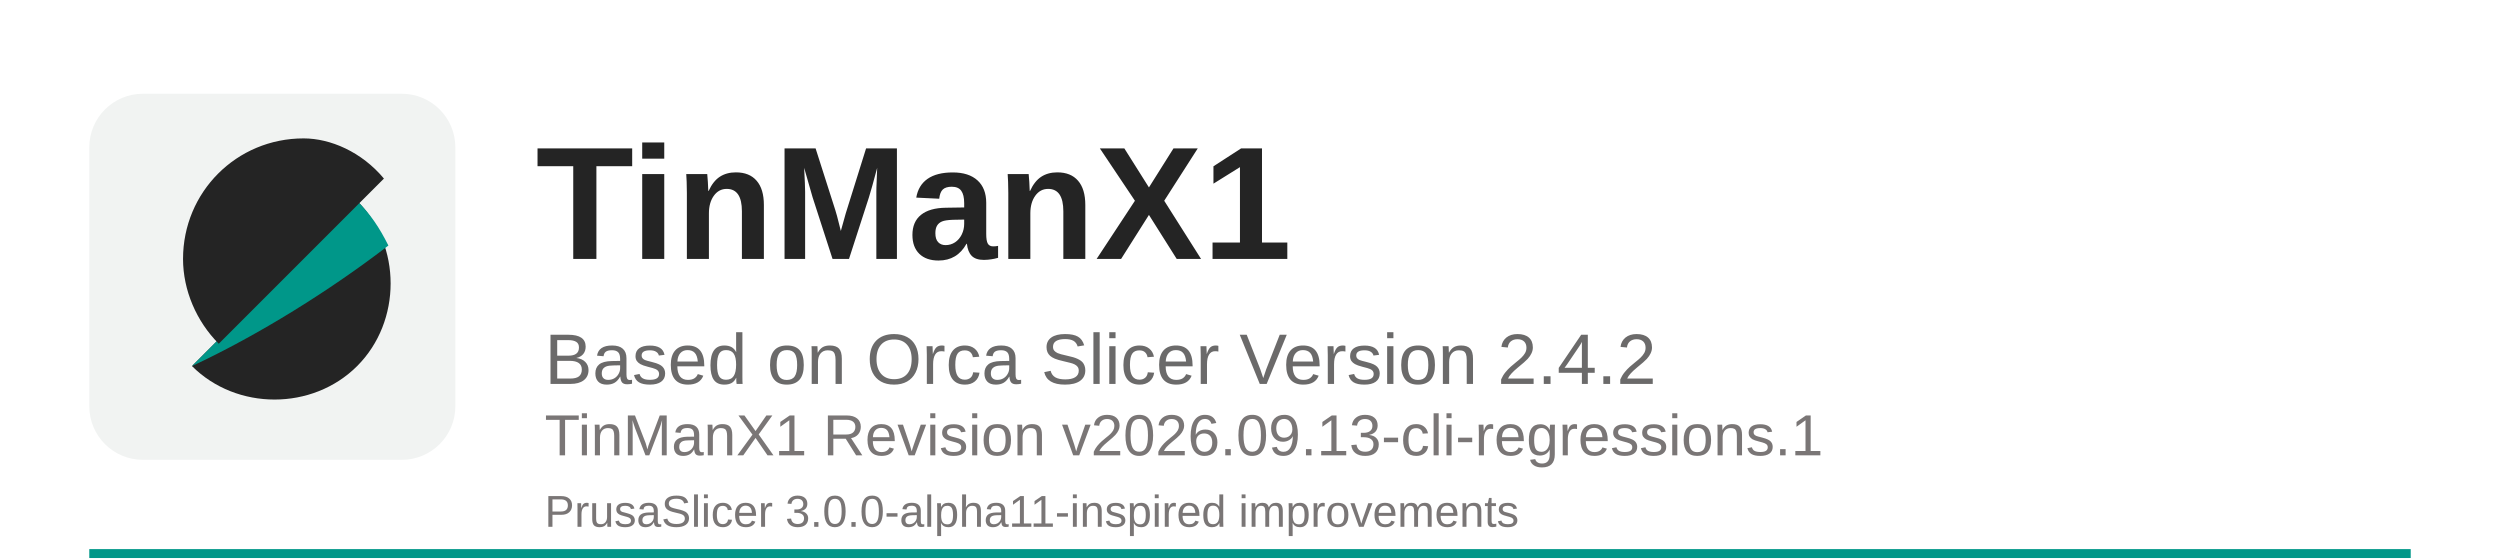
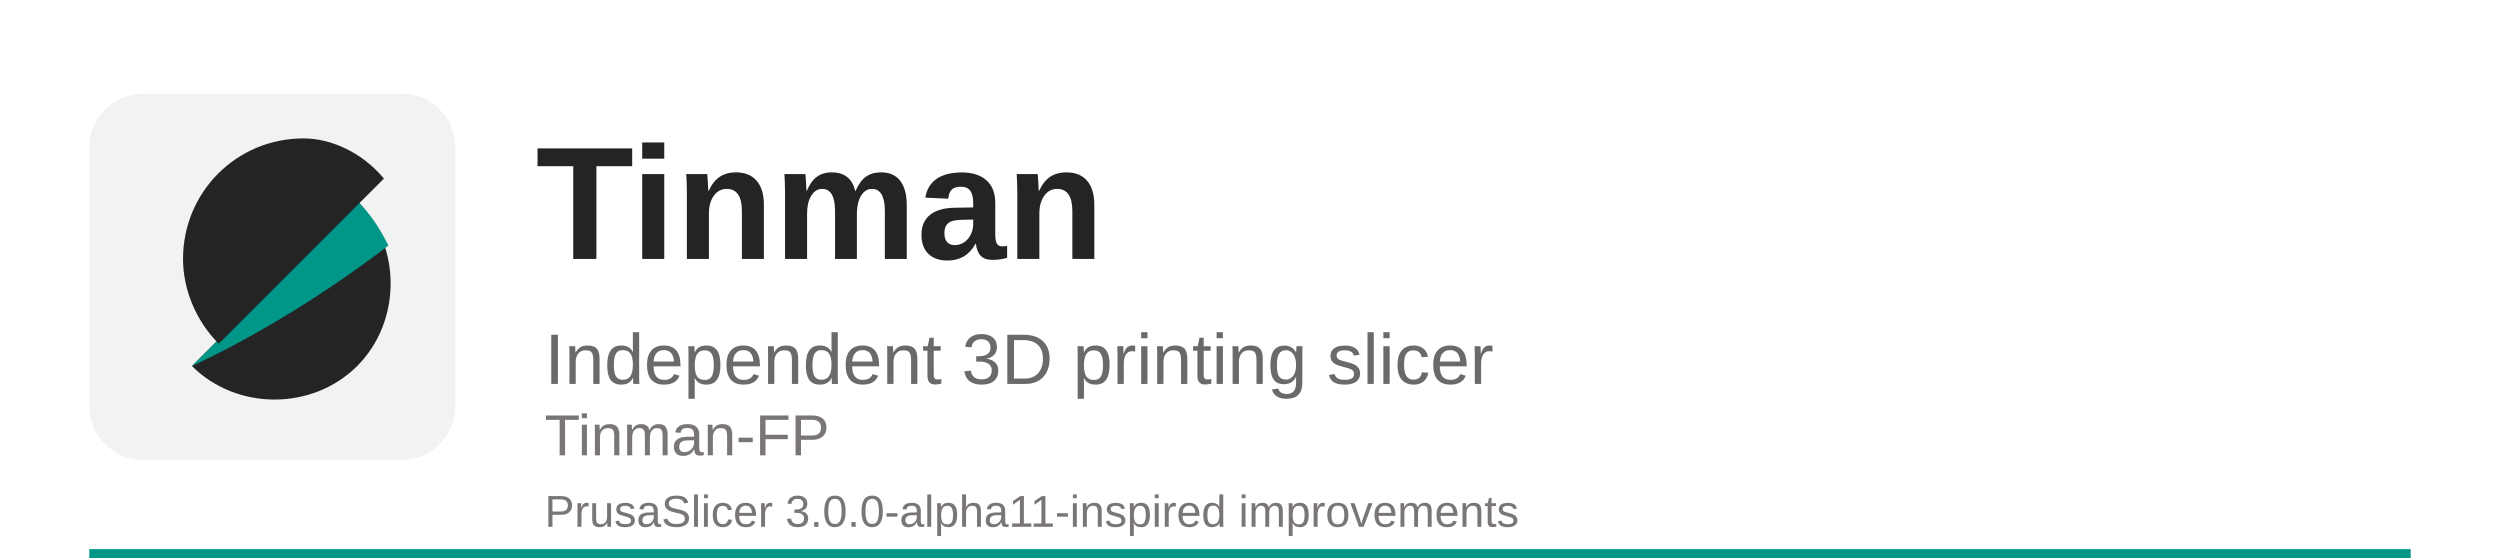
<svg xmlns="http://www.w3.org/2000/svg" width="560" height="125" viewBox="0 0 560 125">
  <rect x="20" y="123" width="520" height="2" fill="#009789" />
  <rect x="20" y="21" width="82" height="82" rx="12" fill="#f1f3f2" />
  <path d="M43 82c10 10 27 10 37 0s10-27 0-37L43 82z" fill="#242424" />
  <path d="M80 45L43 82c15-7 31-17 44-27-2-4-4-7-7-10z" fill="#009789" />
  <path d="M68 31c-15 0-27 12-27 27 0 7 3 14 8 19l37-37c-5-6-12-9-18-9z" fill="#242424" />
-   <text x="120" y="58" font-family="Arial, Helvetica, sans-serif" font-size="36" font-weight="700" fill="#242424">TinManX1</text>
-   <text x="122" y="86" font-family="Arial, Helvetica, sans-serif" font-size="16" fill="#6b6a6a">Based on Orca Slicer Version 2.4.2</text>
-   <text x="122" y="102" font-family="Arial, Helvetica, sans-serif" font-size="13" fill="#7a7676">TinManX1 Revision v2026.09.13-cli-regressions.1</text>
+   <text x="120" y="58" font-family="Arial, Helvetica, sans-serif" font-size="36" font-weight="700" fill="#242424">Tinman</text>
+   <text x="122" y="86" font-family="Arial, Helvetica, sans-serif" font-size="16" fill="#6b6a6a">Independent 3D printing slicer</text>
+   <text x="122" y="102" font-family="Arial, Helvetica, sans-serif" font-size="13" fill="#7a7676">Tinman-FP</text>
  <text x="122" y="118" font-family="Arial, Helvetica, sans-serif" font-size="10" fill="#7a7676">PrusaSlicer 3.0.0-alpha11-inspired improvements</text>
</svg>
